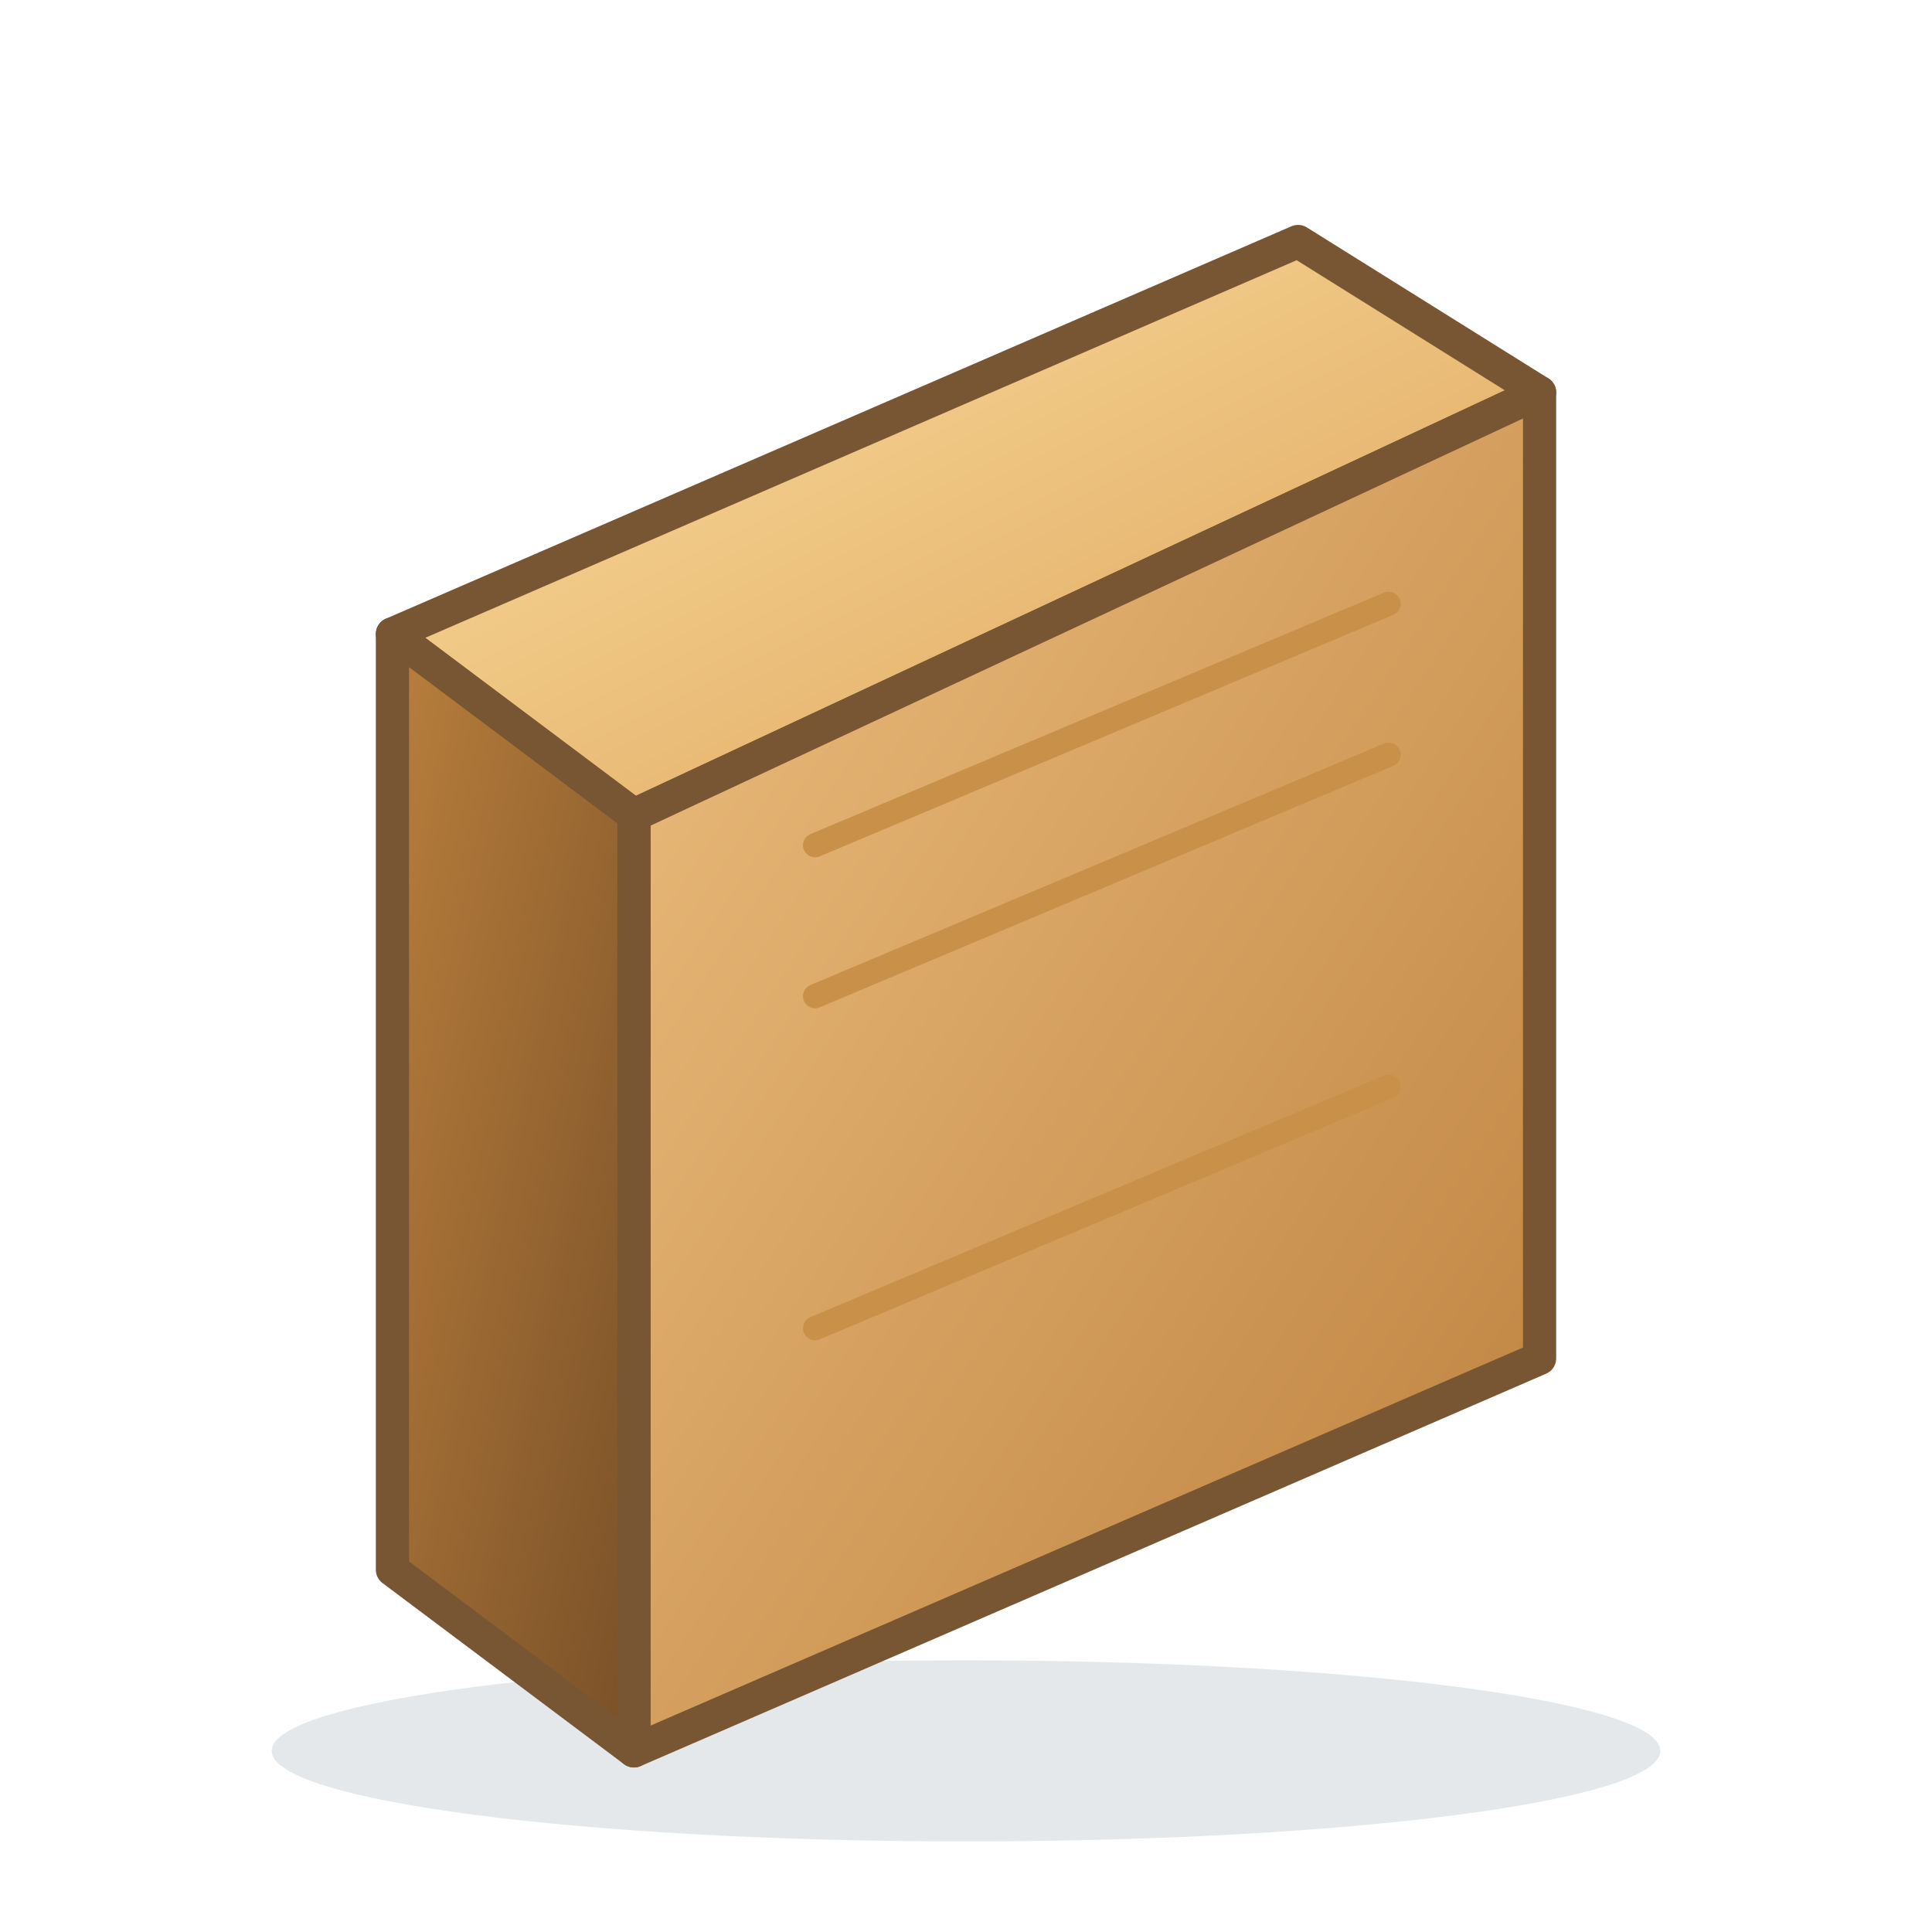
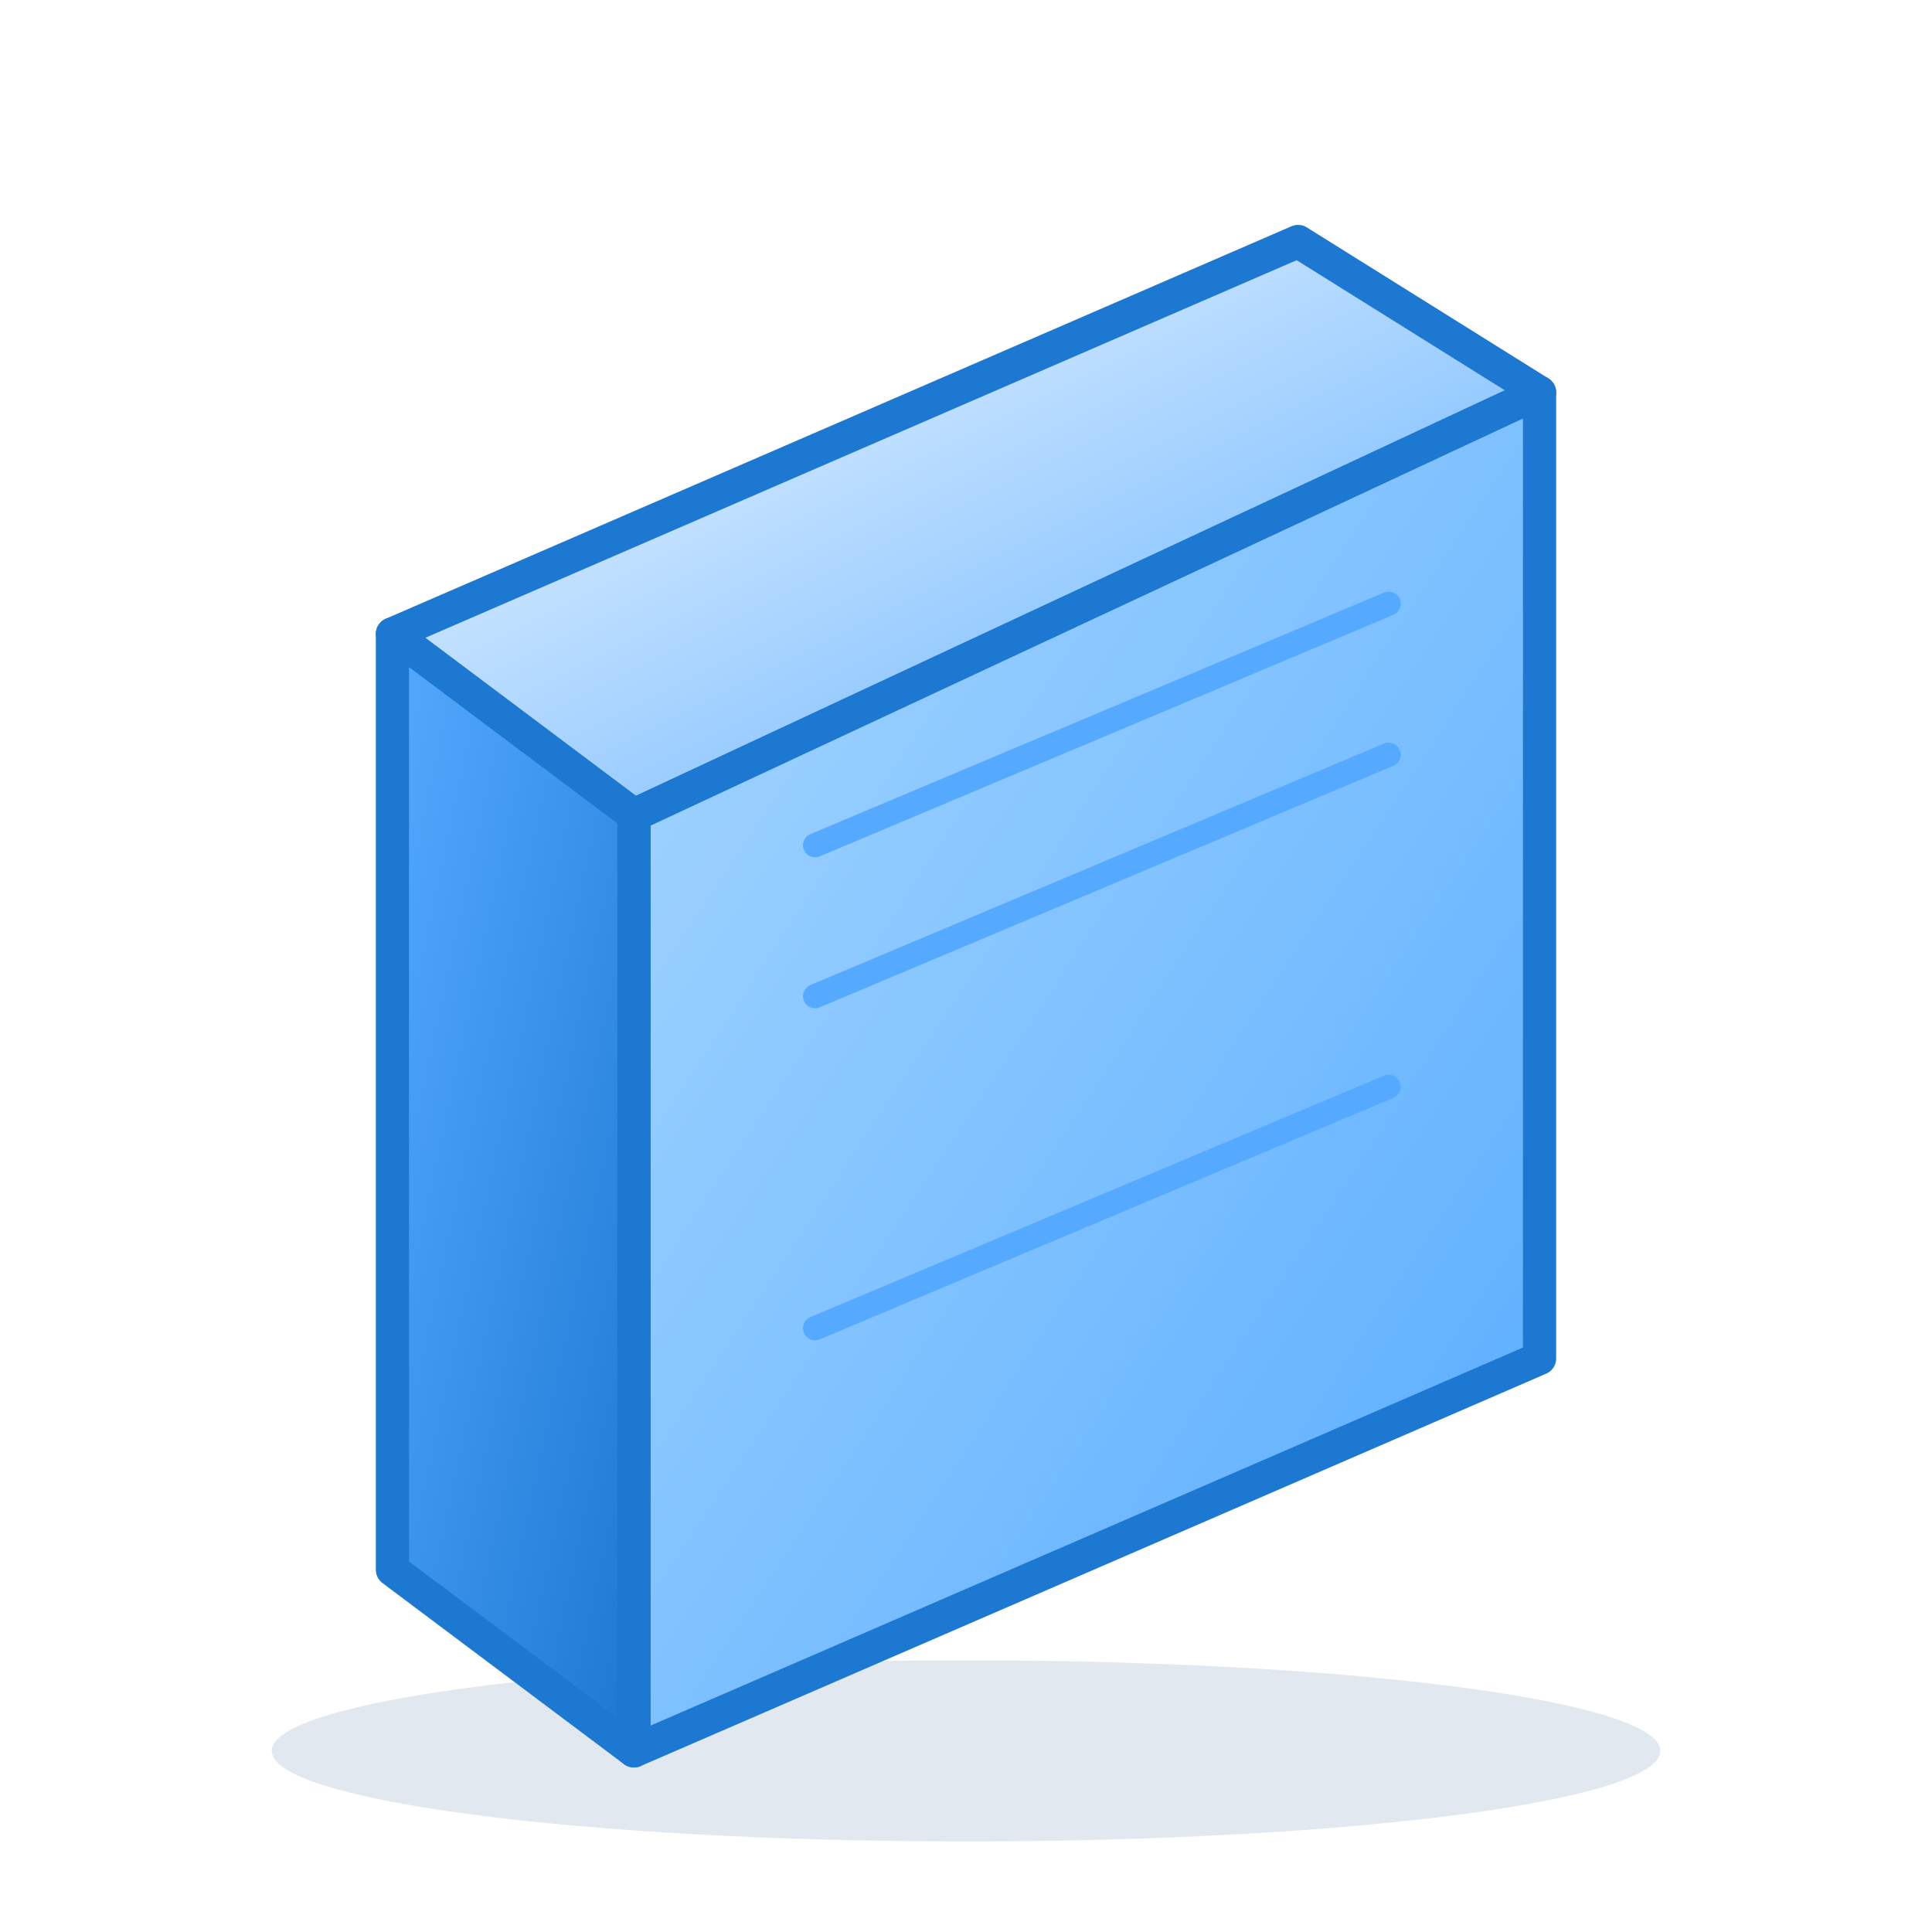
<svg xmlns="http://www.w3.org/2000/svg" width="64" height="64" viewBox="0 0 64 64">
  <defs>
    <linearGradient id="wood" x1="0" y1="0" x2="1" y2="1">
-       <stop stop-color="#EDC080" />
-       <stop offset="1" stop-color="#BC7F3D" />
+       <stop stop-color="#A8D8FF" />
+       <stop offset="1" stop-color="#55AAFF" />
    </linearGradient>
    <linearGradient id="top" x1="0" y1="0" x2="1" y2="1">
-       <stop stop-color="#FFE0A0" />
-       <stop offset="1" stop-color="#D9A15A" />
+       <stop stop-color="#FFFFFF" />
+       <stop offset="1" stop-color="#55AAFF" />
    </linearGradient>
    <linearGradient id="side" x1="0" y1="0" x2="1" y2="1">
-       <stop stop-color="#B97F3C" />
-       <stop offset="1" stop-color="#795028" />
+       <stop stop-color="#55AAFF" />
+       <stop offset="1" stop-color="#1D78D2" />
    </linearGradient>
    <linearGradient id="metal" x1="0" y1="0" x2="1" y2="1">
-       <stop stop-color="#E9F1F7" />
-       <stop offset="1" stop-color="#8B9EAD" />
+       <stop stop-color="#FFFFFF" />
+       <stop offset="1" stop-color="#55AAFF" />
    </linearGradient>
    <linearGradient id="blue" x1="0" y1="0" x2="1" y2="1">
-       <stop stop-color="#40BBF2" />
-       <stop offset="1" stop-color="#1555A4" />
+       <stop stop-color="#55AAFF" />
+       <stop offset="1" stop-color="#1D78D2" />
    </linearGradient>
    <linearGradient id="teal" x1="0" y1="0" x2="1" y2="1">
-       <stop stop-color="#59D2CE" />
-       <stop offset="1" stop-color="#178B99" />
+       <stop stop-color="#A8D8FF" />
+       <stop offset="1" stop-color="#55AAFF" />
    </linearGradient>
    <linearGradient id="purple" x1="0" y1="0" x2="1" y2="1">
-       <stop stop-color="#B5A0E6" />
-       <stop offset="1" stop-color="#7650B3" />
+       <stop stop-color="#55AAFF" />
+       <stop offset="1" stop-color="#1D78D2" />
    </linearGradient>
    <linearGradient id="paper" x1="0" y1="0" x2="1" y2="1">
      <stop stop-color="#FFFFFF" />
-       <stop offset="1" stop-color="#DFE5F2" />
+       <stop offset="1" stop-color="#FFFFFF" />
    </linearGradient>
  </defs>
-   <ellipse cx="32" cy="58" rx="23" ry="3" fill="#20384B" opacity=".12" />
-   <g stroke="#435C70" stroke-width="1.7" stroke-linecap="round" stroke-linejoin="round">
-     <path d="M13 21L43 8 51 13 21 27Z" fill="url(#top)" stroke="#795633" stroke-width="1.1" stroke-linejoin="round" />
-     <path d="M21 27L51 13V45L21 58Z" fill="url(#wood)" stroke="#795633" stroke-width="1.1" stroke-linejoin="round" />
-     <path d="M13 21L21 27V58L13 52Z" fill="url(#side)" stroke="#795633" stroke-width="1.1" stroke-linejoin="round" />
-     <path d="M27 28L46 20M27 33L46 25M27 44L46 36" fill="none" stroke="#C9904A" stroke-width="0.8" stroke-linejoin="round" />
+   <ellipse cx="32" cy="58" rx="23" ry="3" fill="#0A3D7A" opacity=".12" />
+   <g stroke="#1D78D2" stroke-width="1.7" stroke-linecap="round" stroke-linejoin="round">
+     <path d="M13 21L43 8 51 13 21 27Z" fill="url(#top)" stroke="#1D78D2" stroke-width="1.1" stroke-linejoin="round" />
+     <path d="M21 27L51 13V45L21 58Z" fill="url(#wood)" stroke="#1D78D2" stroke-width="1.1" stroke-linejoin="round" />
+     <path d="M13 21L21 27V58L13 52Z" fill="url(#side)" stroke="#1D78D2" stroke-width="1.1" stroke-linejoin="round" />
+     <path d="M27 28L46 20M27 33L46 25M27 44L46 36" fill="none" stroke="#55AAFF" stroke-width="0.8" stroke-linejoin="round" />
  </g>
</svg>
